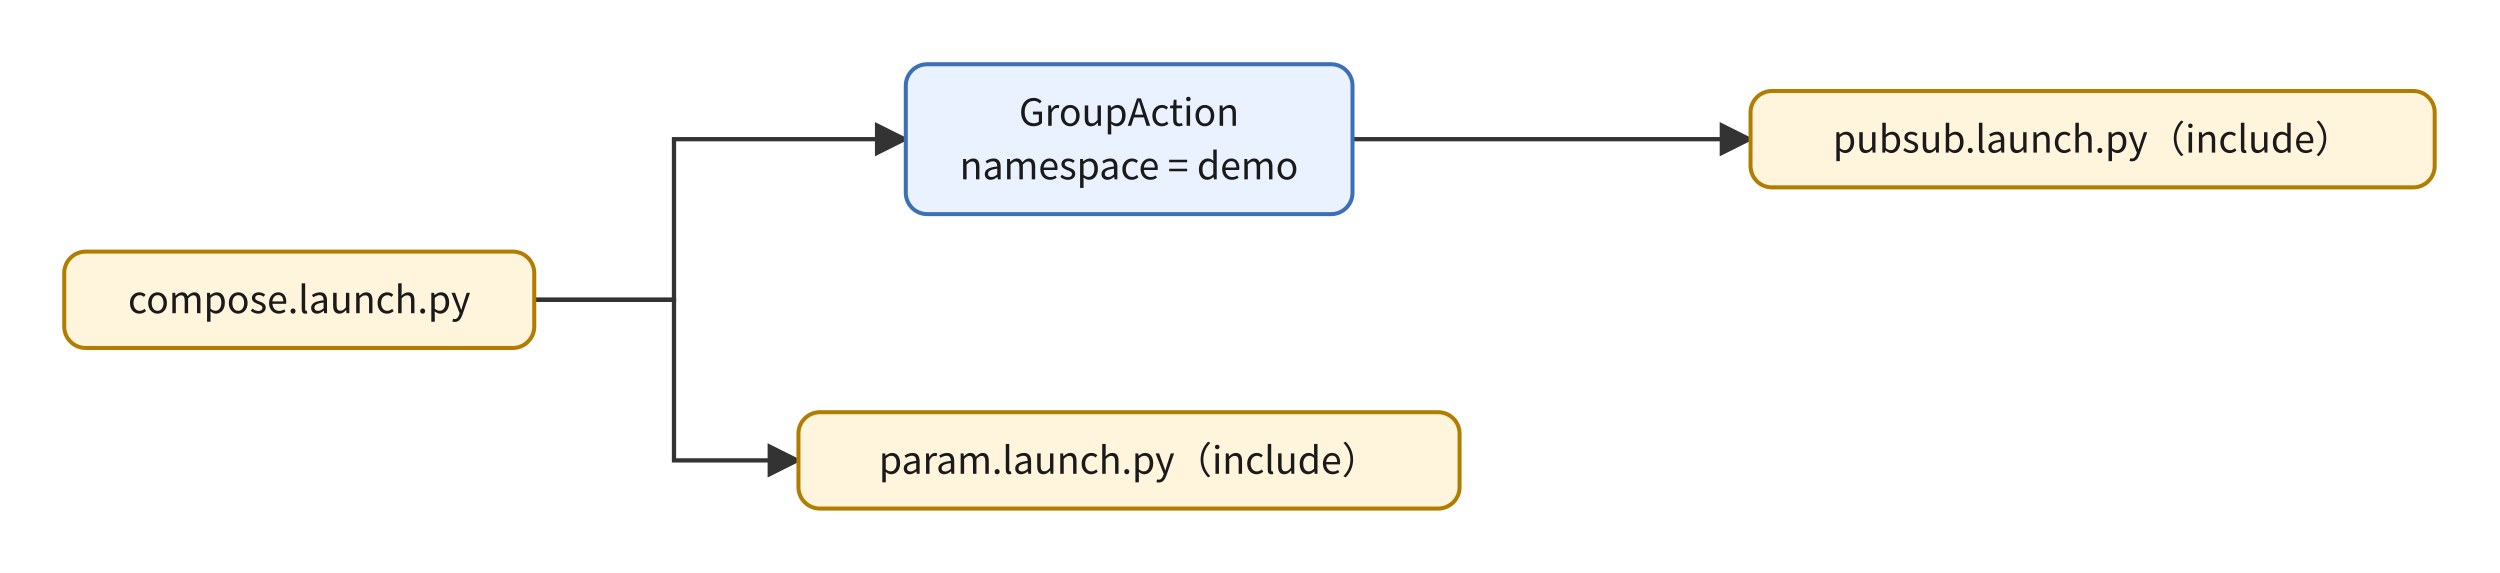
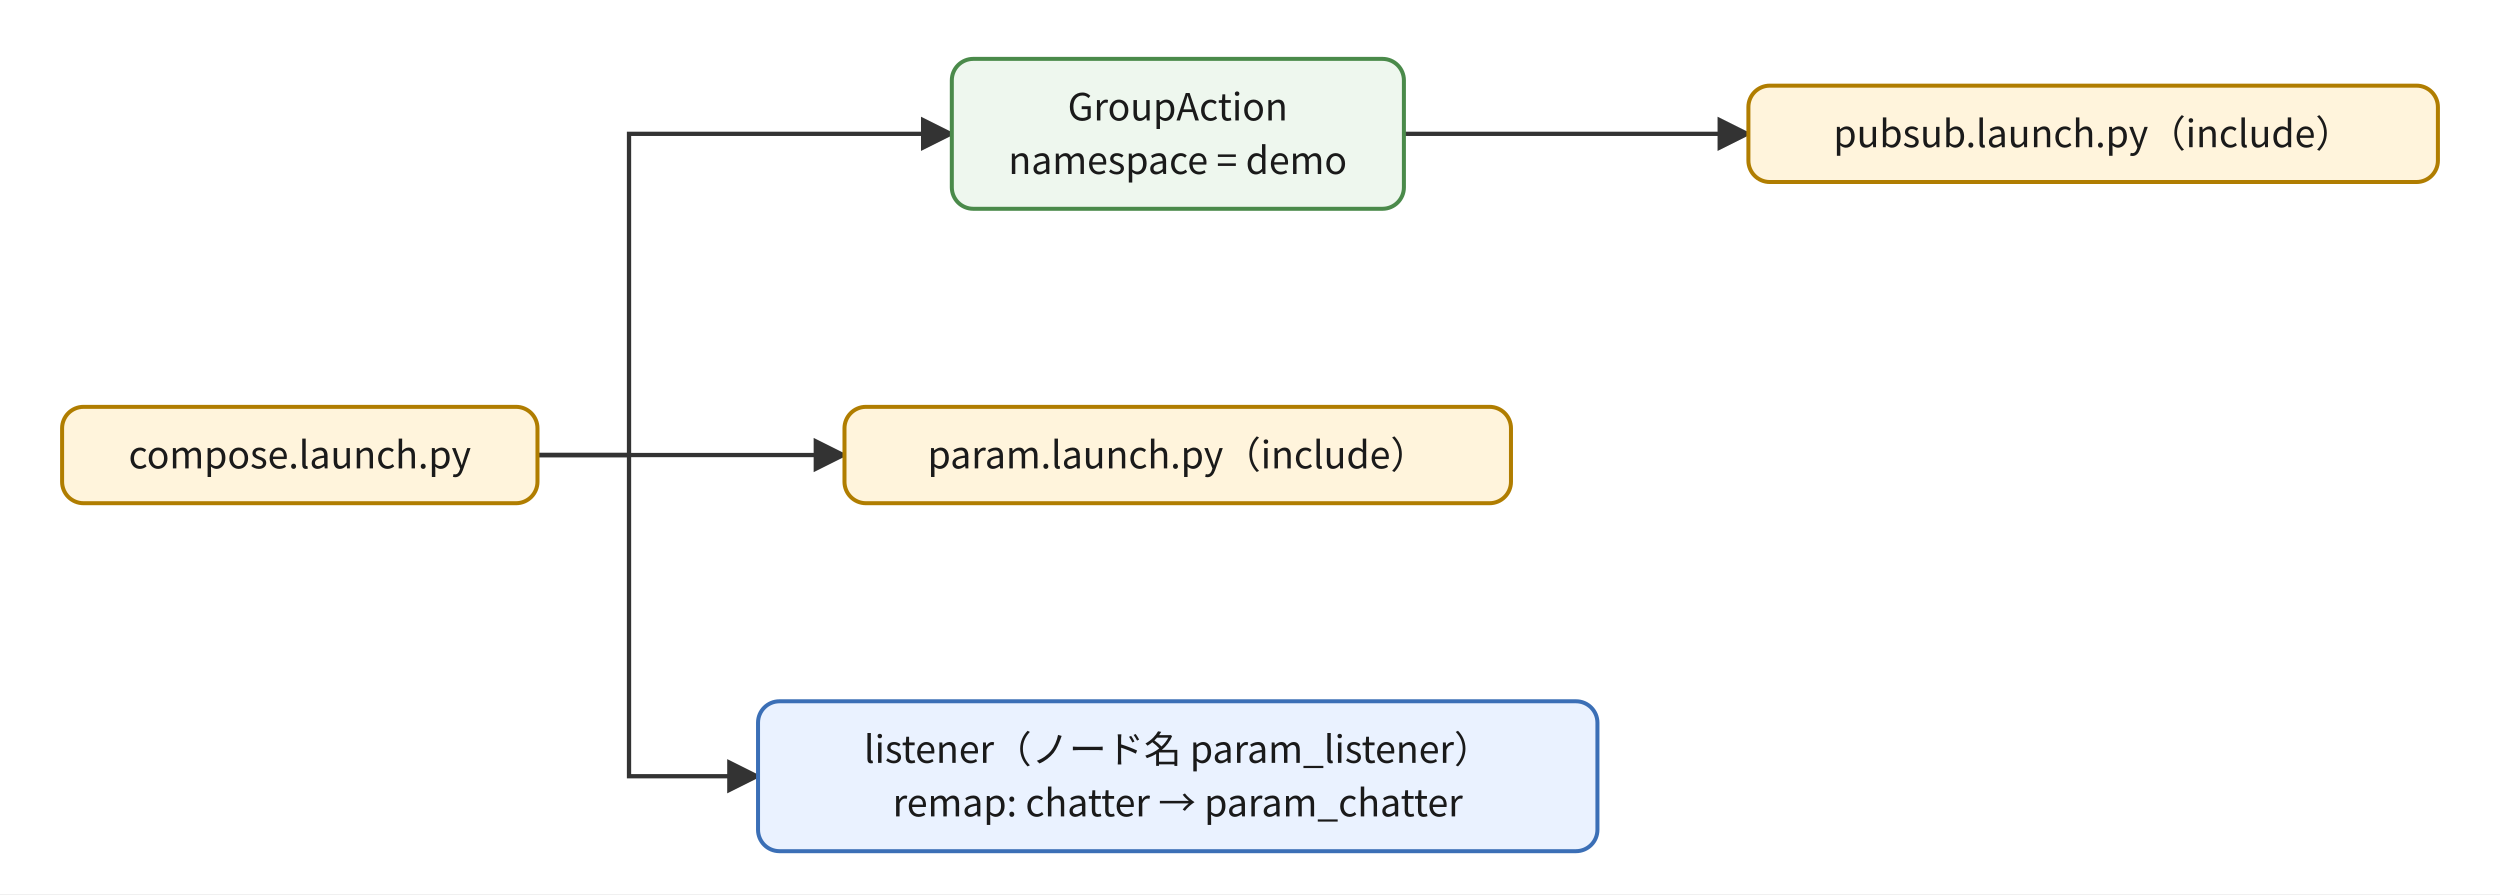
- <svg xmlns="http://www.w3.org/2000/svg" viewBox="0 0 934 214" width="934" height="214" font-family="'Noto Sans CJK JP','Noto Sans JP','Hiragino Sans','Yu Gothic',Meiryo,sans-serif" font-size="14" role="img" aria-label="図: compose.launch.pyが、GroupActionでnamespaceをdemoにしてpubsub.launch.pyをincludeし、param.launch.pyもincludeする">
+ <svg xmlns="http://www.w3.org/2000/svg" viewBox="0 0 934 334" width="934" height="334" font-family="'Noto Sans CJK JP','Noto Sans JP','Hiragino Sans','Yu Gothic',Meiryo,sans-serif" font-size="14" role="img" aria-label="図: compose.launch.pyが、GroupActionでnamespaceをdemoにしてpubsub.launch.pyをincludeし、param.launch.pyもincludeし、remapでchatterをparam_chatterに付け替えたlistenerを起動する">
  <defs>
    <marker id="a" viewBox="0 0 10 10" refX="9" refY="5" markerWidth="8" markerHeight="8" orient="auto">
      <path d="M0,0 L10,5 L0,10 z" fill="#333333" />
    </marker>
-     <marker id="as" viewBox="0 0 10 10" refX="1" refY="5" markerWidth="8" markerHeight="8" orient="auto-start-reverse">
-       <path d="M0,0 L10,5 L0,10 z" fill="#333333" />
-     </marker>
-     <marker id="ab" viewBox="0 0 10 10" refX="9" refY="5" markerWidth="8" markerHeight="8" orient="auto">
-       <path d="M0,0 L10,5 L0,10 z" fill="#c62828" />
-     </marker>
-     <marker id="abs" viewBox="0 0 10 10" refX="1" refY="5" markerWidth="8" markerHeight="8" orient="auto-start-reverse">
-       <path d="M0,0 L10,5 L0,10 z" fill="#c62828" />
-     </marker>
  </defs>
-   <rect x="0" y="0" width="934" height="214" fill="#ffffff" />
-   <g transform="translate(1.8,2.0)" fill="#1a1a1a">
-     <path d="M197.8,110.0 L250.0,110.0 L250.0,50.0 L336.6,50.0" fill="none" stroke="#333333" stroke-width="1.6" marker-end="url(#a)" />
-     <path d="M197.8,110.0 L250.0,110.0 L250.0,170.0 L296.5,170.0" fill="none" stroke="#333333" stroke-width="1.6" marker-end="url(#a)" />
-     <path d="M503.4,50.0 L652.2,50.0" fill="none" stroke="#333333" stroke-width="1.6" marker-end="url(#a)" />
-     <rect x="22.2" y="92.0" width="175.6" height="36.0" rx="8" fill="#fff4dc" stroke="#b07d00" stroke-width="1.5" />
-     <text x="110.0" y="115.0" text-anchor="middle">compose.launch.py</text>
-     <rect x="336.6" y="22.0" width="166.9" height="56.0" rx="8" fill="#eaf2ff" stroke="#3b6fb6" stroke-width="1.5" />
-     <text x="420.0" y="45.0" text-anchor="middle">GroupAction</text>
-     <text x="420.0" y="65.0" text-anchor="middle">namespace = demo</text>
-     <rect x="652.2" y="32.0" width="255.6" height="36.0" rx="8" fill="#fff4dc" stroke="#b07d00" stroke-width="1.5" />
-     <text x="780.0" y="55.0" text-anchor="middle">pubsub.launch.py（include）</text>
-     <rect x="296.5" y="152.0" width="247.0" height="36.0" rx="8" fill="#fff4dc" stroke="#b07d00" stroke-width="1.5" />
-     <text x="420.0" y="175.0" text-anchor="middle">param.launch.py（include）</text>
+   <rect x="0" y="0" width="934" height="334" fill="#ffffff" />
+   <g fill="#1a1a1a">
+     <path d="M200.8,170.0 L235.0,170.0 L235.0,50.0 L355.6,50.0" fill="none" stroke="#333333" stroke-width="1.6" marker-end="url(#a)" />
+     <path d="M200.8,170.0 L315.5,170.0" fill="none" stroke="#333333" stroke-width="1.6" marker-end="url(#a)" />
+     <path d="M200.8,170.0 L235.0,170.0 L235.0,290.0 L283.2,290.0" fill="none" stroke="#333333" stroke-width="1.6" marker-end="url(#a)" />
+     <path d="M524.4,50.0 L653.2,50.0" fill="none" stroke="#333333" stroke-width="1.6" marker-end="url(#a)" />
+     <rect x="23.2" y="152.0" width="177.6" height="36.0" rx="8" fill="#fff4dc" stroke="#b07d00" stroke-width="1.5" />
+     <text x="112.0" y="175.0" text-anchor="middle">compose.launch.py</text>
+     <rect x="355.6" y="22.0" width="168.9" height="56.0" rx="8" fill="#eef7ee" stroke="#4a8a4a" stroke-width="1.5" />
+     <text x="440.0" y="45.0" text-anchor="middle">GroupAction</text>
+     <text x="440.0" y="65.0" text-anchor="middle">namespace = demo</text>
+     <rect x="653.2" y="32.0" width="257.6" height="36.0" rx="8" fill="#fff4dc" stroke="#b07d00" stroke-width="1.5" />
+     <text x="782.0" y="55.0" text-anchor="middle">pubsub.launch.py（include）</text>
+     <rect x="315.5" y="152.0" width="249.0" height="36.0" rx="8" fill="#fff4dc" stroke="#b07d00" stroke-width="1.5" />
+     <text x="440.0" y="175.0" text-anchor="middle">param.launch.py（include）</text>
+     <rect x="283.2" y="262.0" width="313.6" height="56.0" rx="8" fill="#eaf2ff" stroke="#3b6fb6" stroke-width="1.5" />
+     <text x="440.0" y="285.0" text-anchor="middle">listener（ノード名 param_listener）</text>
+     <text x="440.0" y="305.0" text-anchor="middle">remap: chatter → param_chatter</text>
  </g>
</svg>
